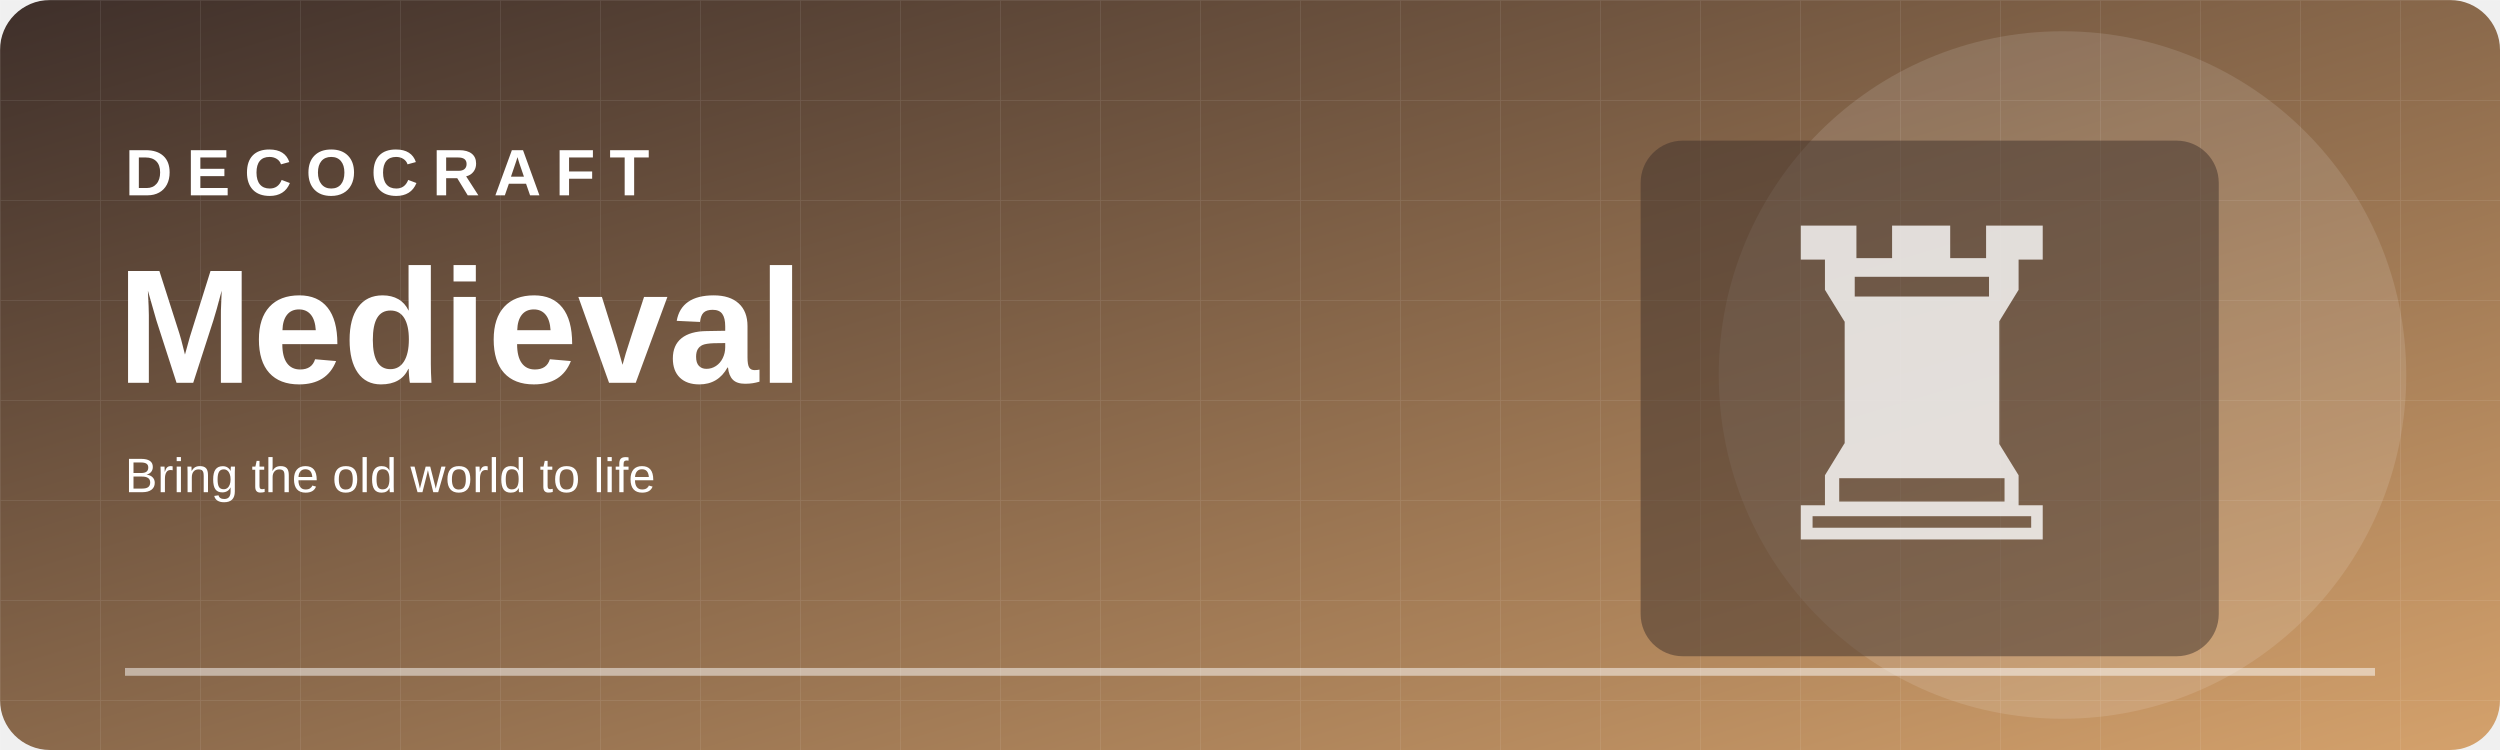
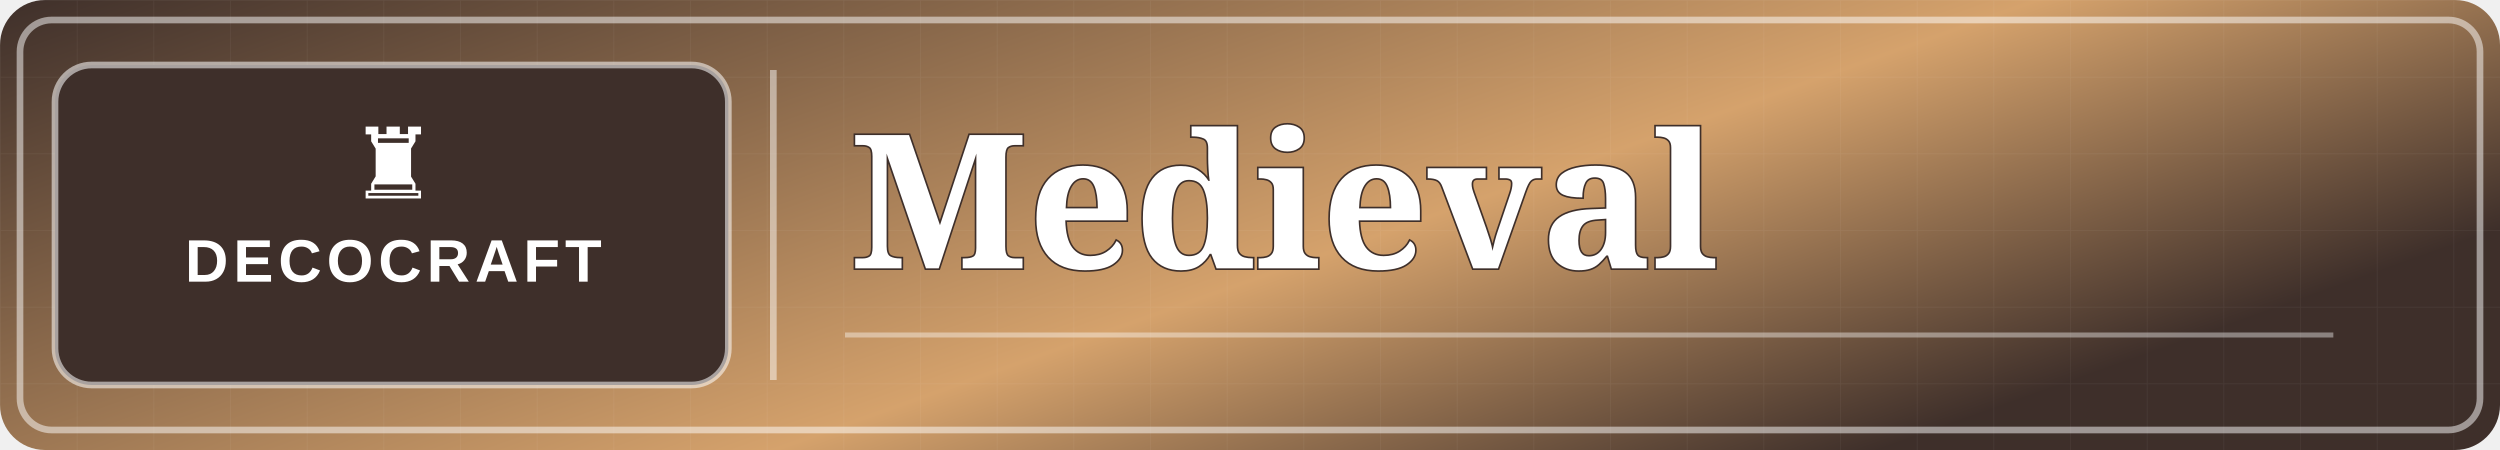
- <svg xmlns="http://www.w3.org/2000/svg" viewBox="0 0 1600 480" width="1600" height="480">
+ <svg xmlns="http://www.w3.org/2000/svg" viewBox="0 0 1500 270" width="1500" height="270" role="img" aria-label="Decocraft Medieval title banner">
  <defs>
-     <linearGradient id="bg" x2="1" y2="1">
+     <linearGradient id="bg" x1="0" x2="1" y2="0.5">
      <stop stop-color="#3e2f2a" />
-       <stop offset="1" stop-color="#d5a26c" />
+       <stop offset=".65" stop-color="#d5a26c" />
+       <stop offset="1" stop-color="#3e2f2a" />
    </linearGradient>
-     <pattern id="p" width="64" height="64" patternUnits="userSpaceOnUse">
-       <path d="M64 0H0V64" fill="none" stroke="#fff" stroke-opacity=".1" />
+     <pattern id="tiles" width="46" height="46" patternUnits="userSpaceOnUse">
+       <path d="M46 0H0V46" stroke="#fff" stroke-opacity=".05" fill="none" />
    </pattern>
  </defs>
-   <rect width="1600" height="480" rx="32" fill="url(#bg)" />
-   <rect width="1600" height="480" fill="url(#p)" />
-   <circle cx="1320" cy="240" r="220" fill="#fff" opacity=".12" />
-   <rect x="1050" y="90" width="370" height="330" rx="27" fill="#3e2f2a" opacity=".5" />
-   <text x="1230" y="345" font-size="275" text-anchor="middle" font-family="DejaVu Sans,Arial,sans-serif" fill="#fff" opacity=".8">♜</text>
-   <text x="80" y="125" font-family="Arial,sans-serif" font-size="42" font-weight="bold" fill="#fff" letter-spacing="9">DECOCRAFT</text>
-   <text x="75" y="245" font-family="Arial,sans-serif" font-weight="900" font-size="104" fill="#fff">Medieval</text>
-   <text x="80" y="315" font-family="Arial,sans-serif" font-size="31" fill="#fff">Bring the old world to life</text>
-   <path d="M80 430H1520" stroke="#fff" opacity=".5" stroke-width="5" />
+   <rect width="1500" height="270" rx="27" fill="url(#bg)" />
+   <rect width="1500" height="270" rx="27" fill="url(#tiles)" />
+   <rect x="12" y="12" width="1476" height="246" rx="19" stroke="#fff" stroke-opacity=".5" stroke-width="4" fill="none" />
+   <rect x="33" y="39" width="404" height="192" rx="22" fill="#3e2f2a" stroke="#fff" stroke-opacity=".55" stroke-width="4" />
+   <text x="236" y="119" text-anchor="middle" font-family="DejaVu Sans,Arial,sans-serif" font-size="59" fill="#fff">♜</text>
+   <text x="236" y="169" text-anchor="middle" font-family="Arial,sans-serif" font-weight="900" font-size="36" letter-spacing="3" fill="#fff">DECOCRAFT</text>
+   <path d="M464 42V228" stroke="#fff" stroke-opacity=".48" stroke-width="4" />
+   <text x="510" y="161" font-family="Georgia,serif" font-weight="bold" font-size="112" fill="white" stroke="#3e2f2a" stroke-width="2" paint-order="stroke">Medieval</text>
+   <path d="M507 201H1400" stroke="#fff" stroke-opacity=".4" stroke-width="3" />
</svg>
